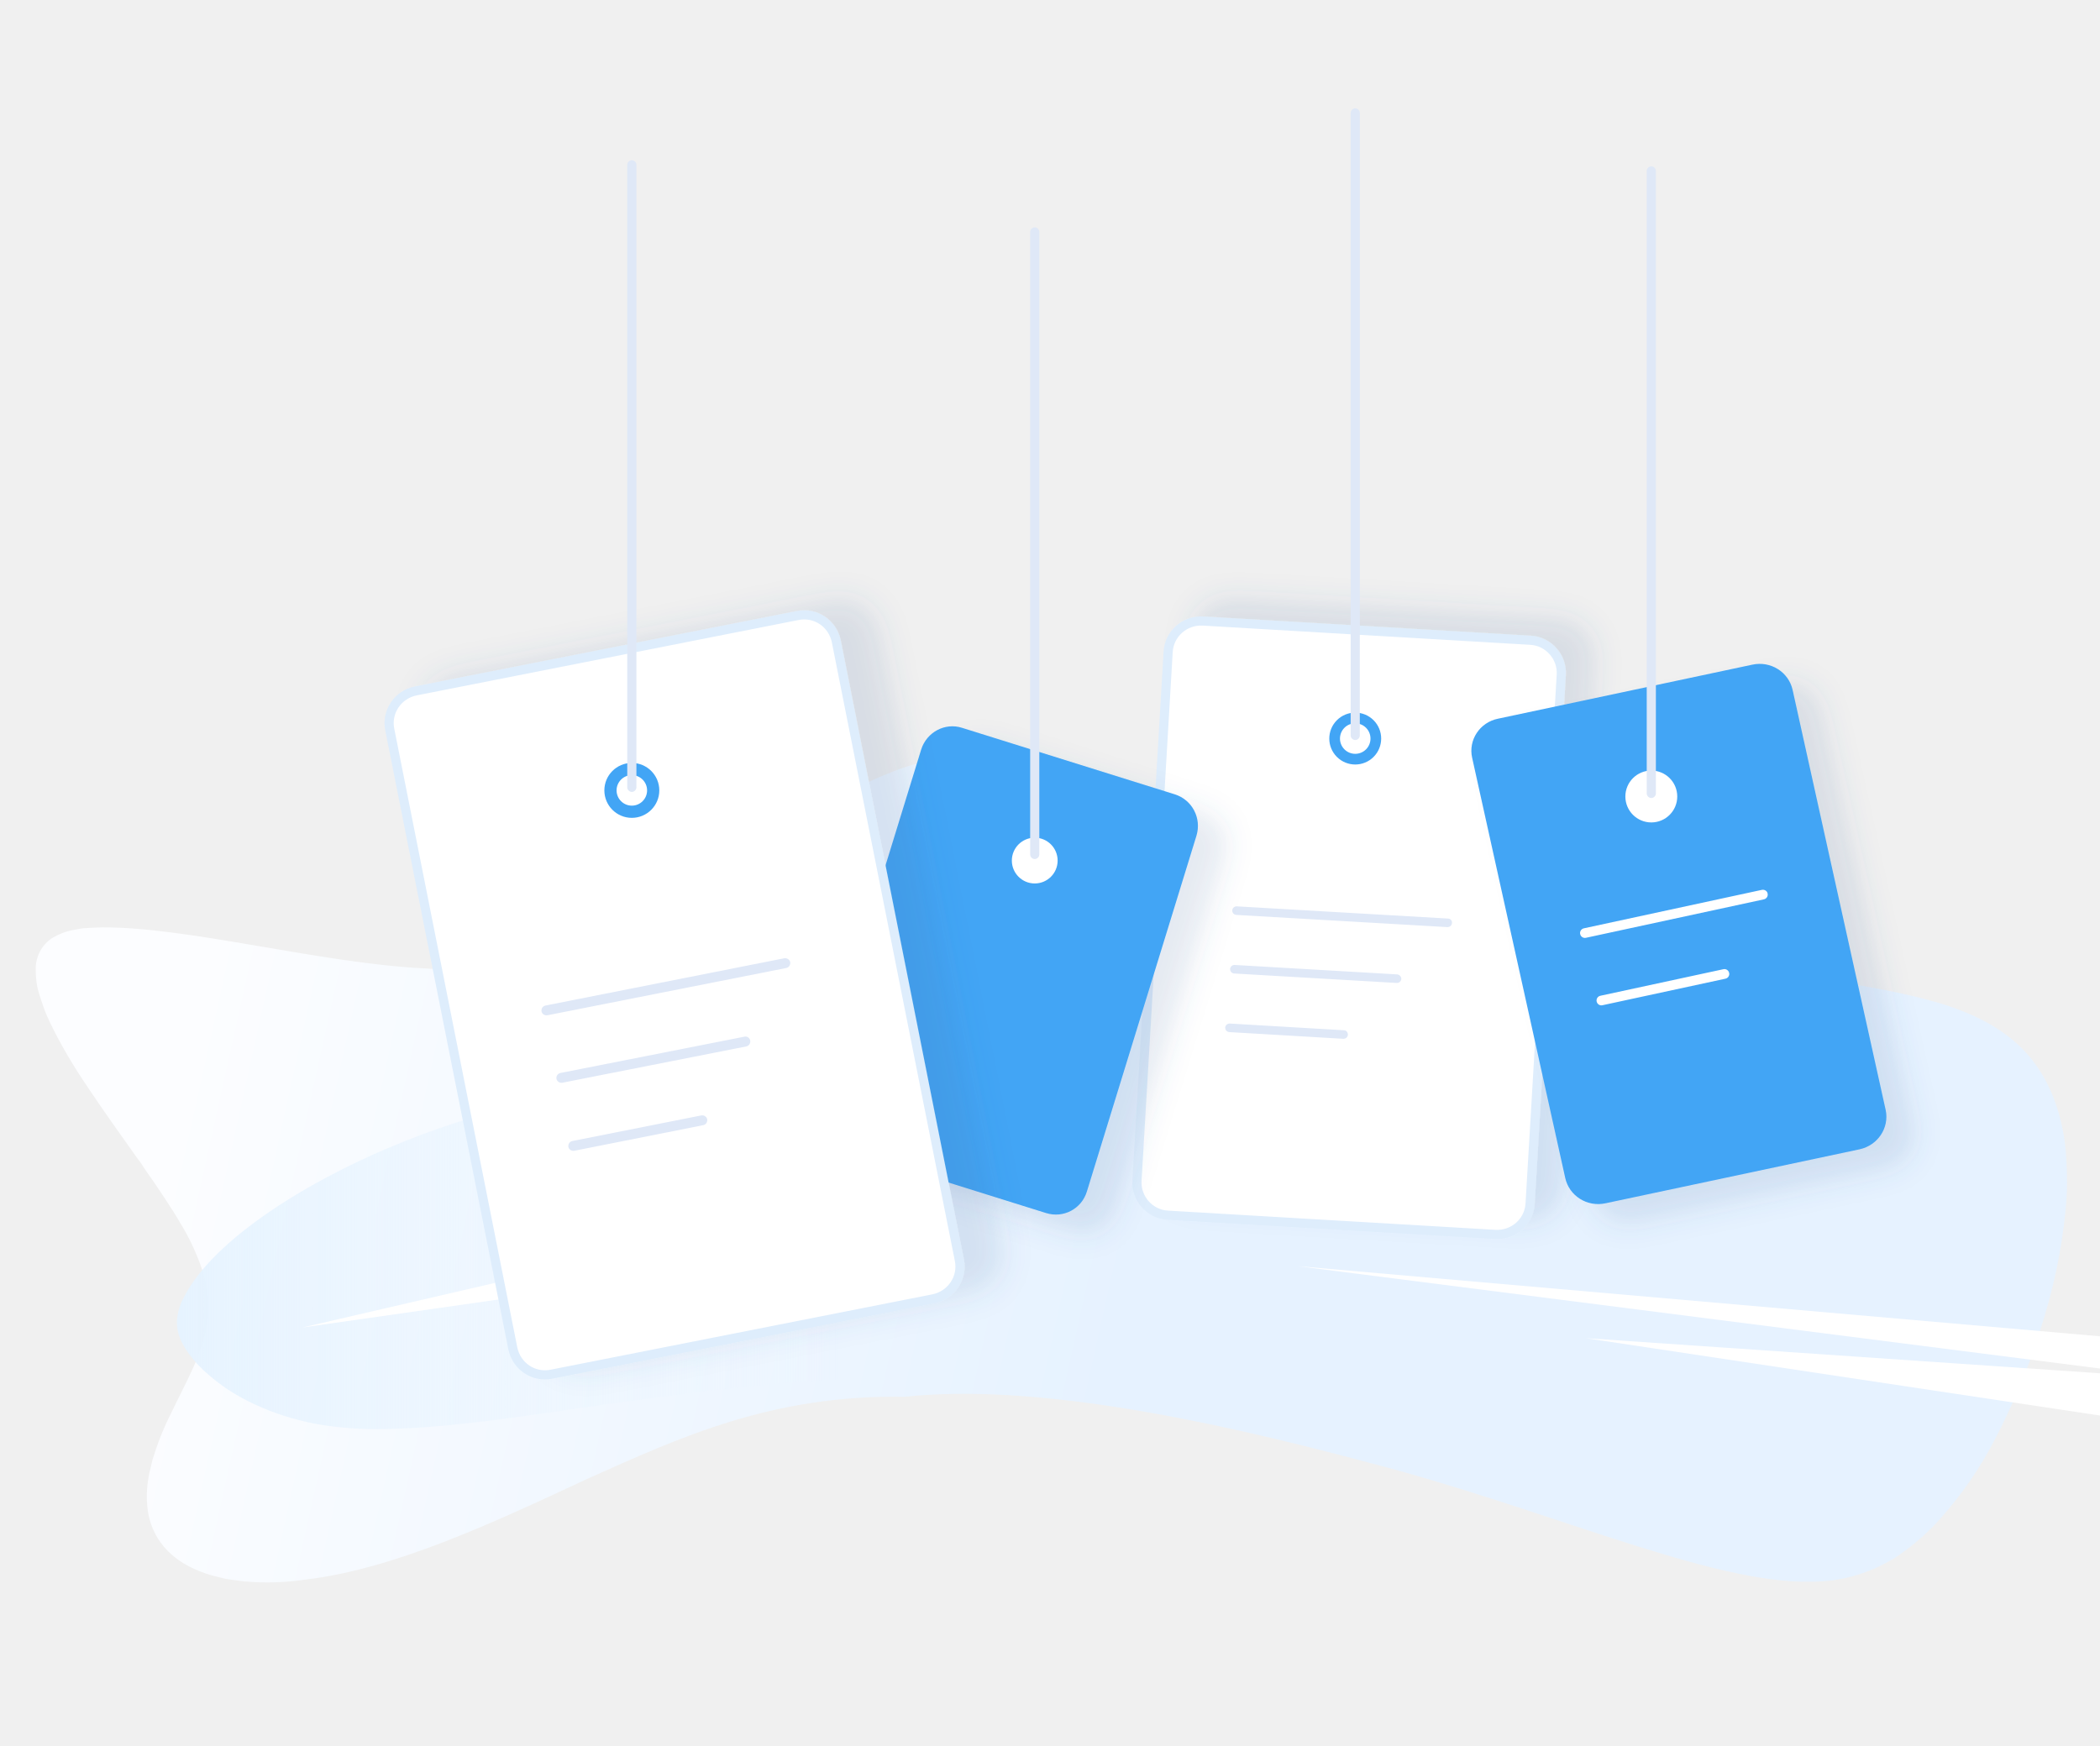
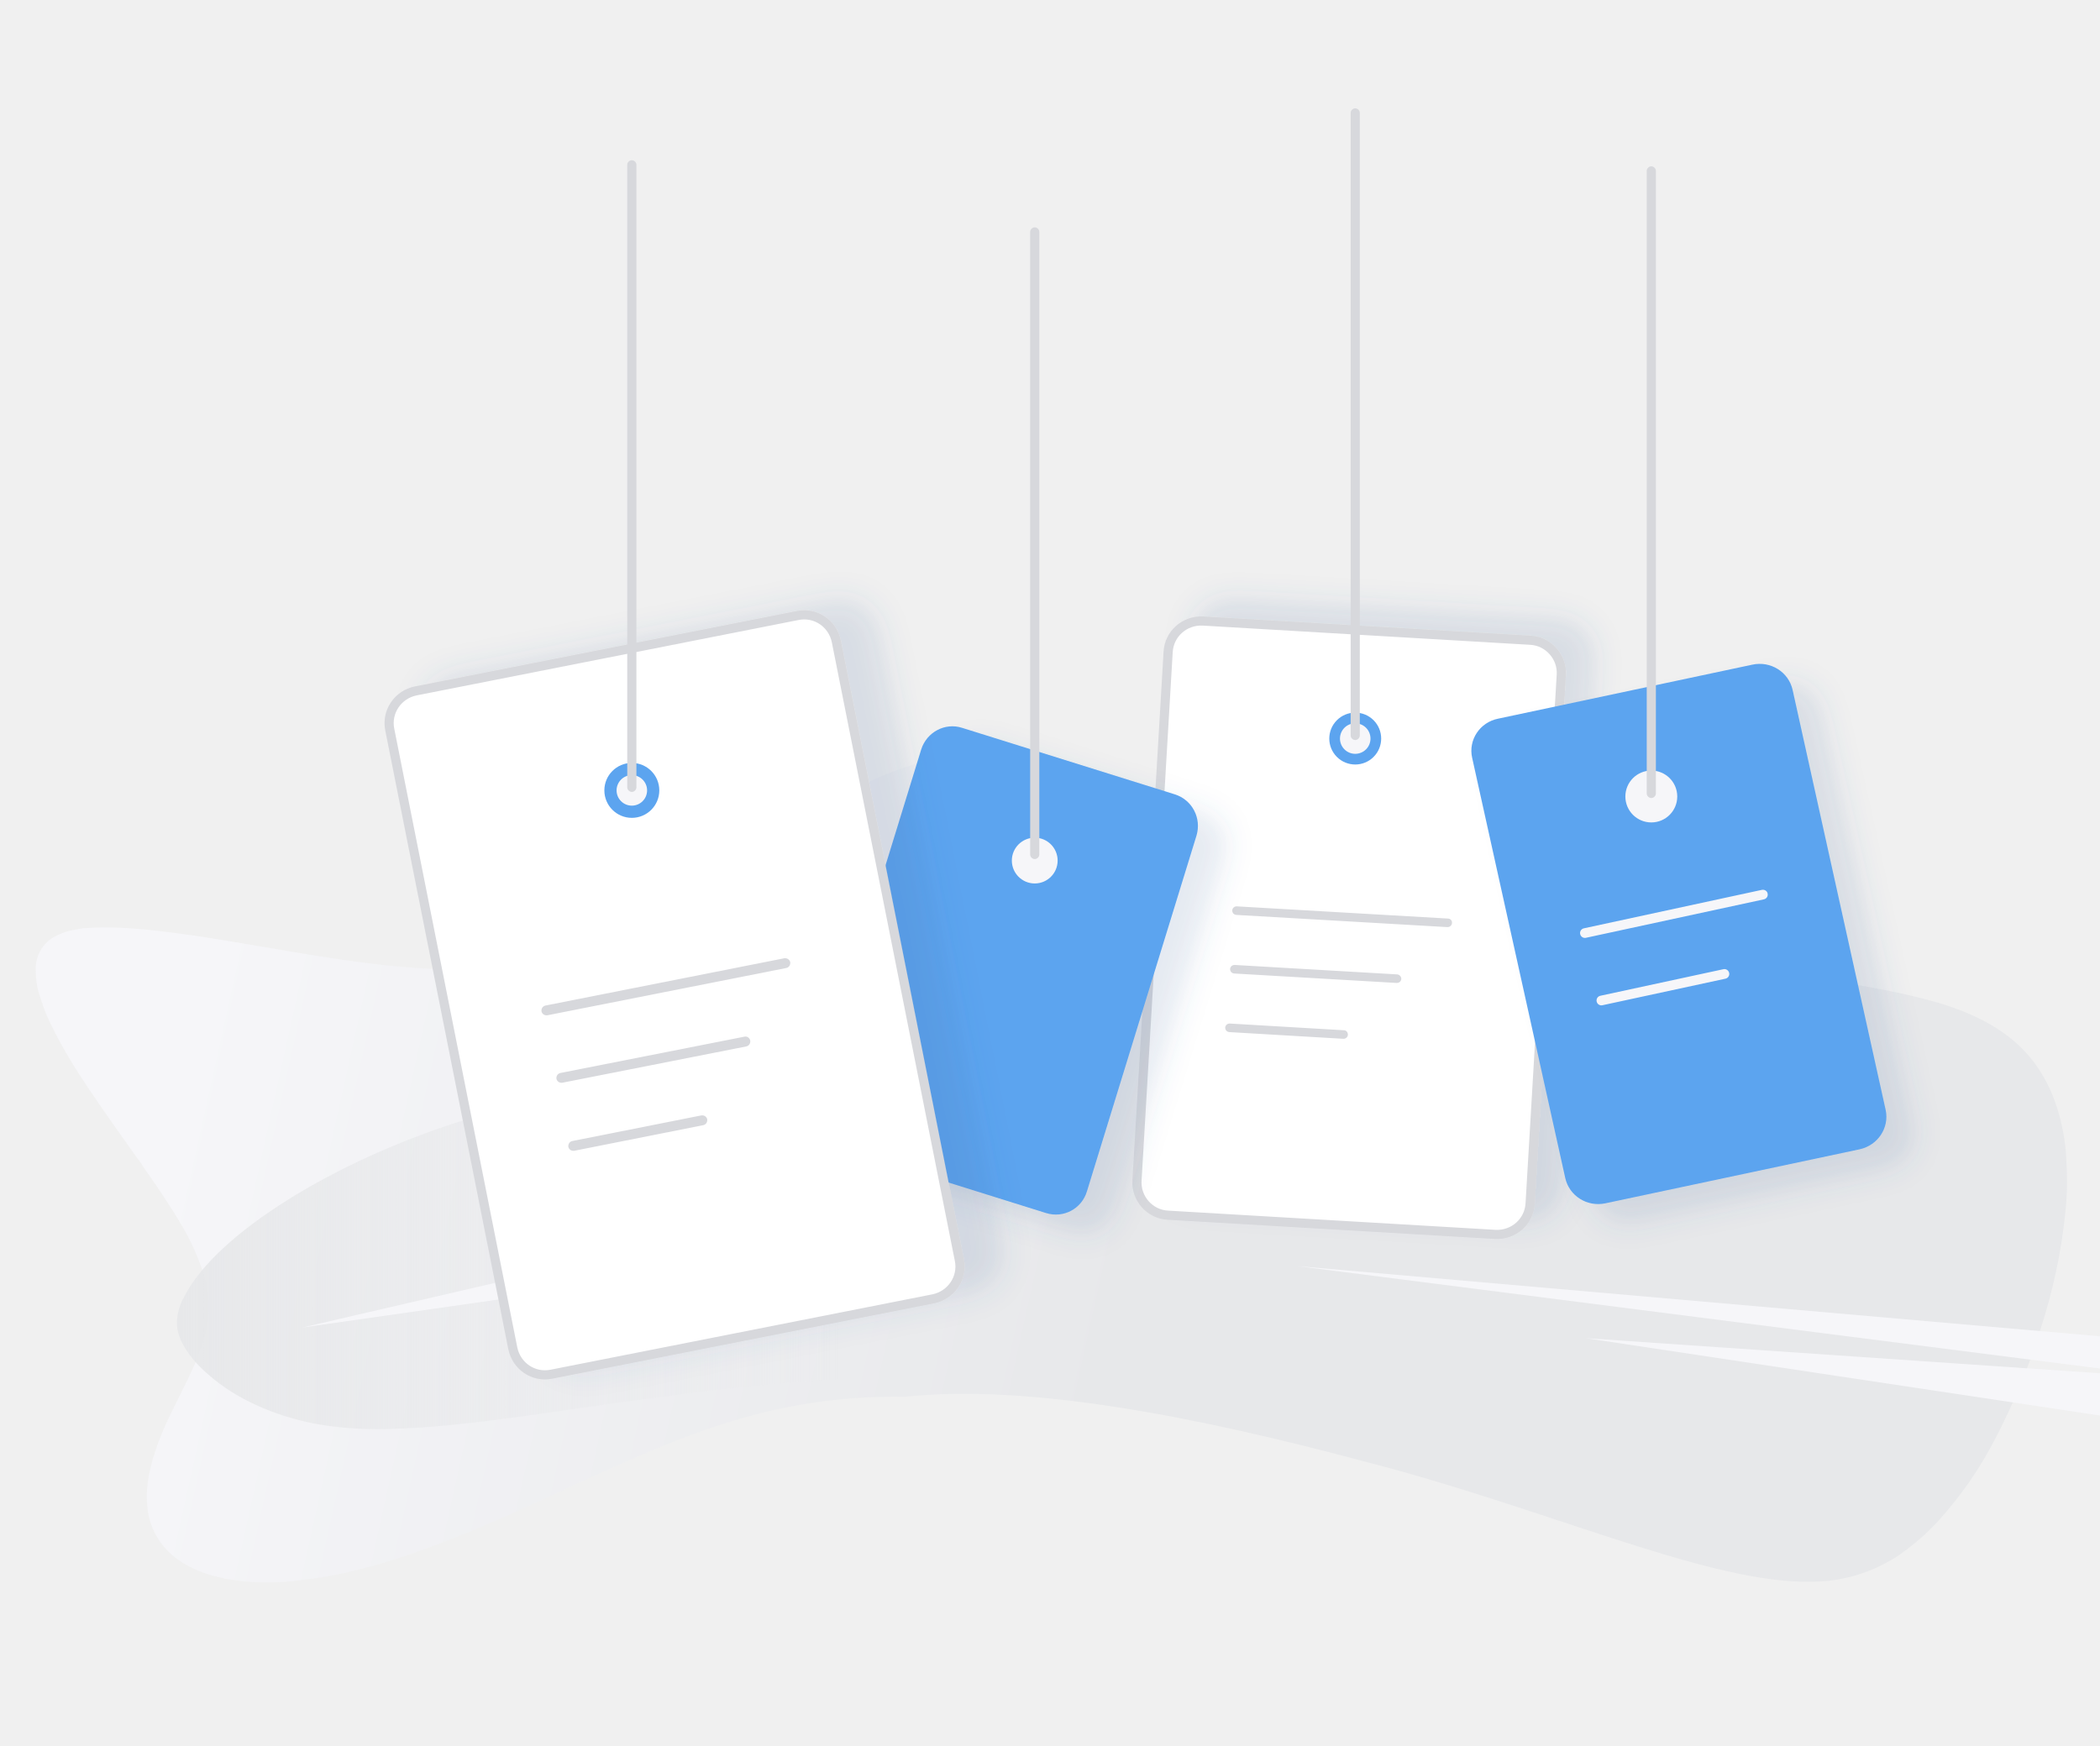
<svg xmlns="http://www.w3.org/2000/svg" id="tags" viewBox="0 0 688 572" enable-background="new 0 0 688 572">
-   <style>.st2{fill:#fff}.st2,.st3,.st4,.st5{fill-rule:evenodd;clip-rule:evenodd}.st3{stroke:#deedfc;stroke-width:3;stroke-miterlimit:10;fill:#fff}.st4,.st5{fill:#dfe8f7}.st5{fill:#42a5f5}</style>
+   <style>.st2{fill:#f6f6f9}.st2,.st3,.st4,.st5{fill-rule:evenodd;clip-rule:evenodd}.st3{stroke:#d7d8dc;stroke-width:3;stroke-miterlimit:10;fill:#fff}.st4,.st5{fill:#d7d8dc}.st5{fill:#5CA4EF}</style>
  <defs>
    <filter id="shadow-3" filterUnits="userSpaceOnUse">
      <feOffset result="offset" dx="9.429" dy="-5.665" in="SourceAlpha" />
      <feGaussianBlur result="blur" stdDeviation="4.583" />
      <feFlood result="flood" flood-color="#3d6c9d" flood-opacity=".14" />
      <feComposite result="composite" operator="in" in2="blur" />
      <feBlend result="blend" in="SourceGraphic" />
    </filter>
    <filter id="shadow-2" filterUnits="userSpaceOnUse">
      <feOffset result="offset" dx="9.119" dy="6.151" in="SourceAlpha" />
      <feGaussianBlur result="blur" stdDeviation="4.583" />
      <feFlood result="flood" flood-color="#3d6c9d" flood-opacity=".14" />
      <feComposite result="composite" operator="in" in2="blur" />
      <feBlend result="blend" in="SourceGraphic" />
    </filter>
    <filter id="shadow-1" filterUnits="userSpaceOnUse">
      <feOffset result="offset" dx="12.496" dy="-3.583" in="SourceAlpha" />
      <feGaussianBlur result="blur" stdDeviation="4.796" />
      <feFlood result="flood" flood-color="#3d6c9d" flood-opacity=".14" />
      <feComposite result="composite" operator="in" in2="blur" />
      <feBlend result="blend" in="SourceGraphic" />
    </filter>
    <filter id="shadow-4" filterUnits="userSpaceOnUse">
      <feOffset result="offset" dx="9.119" dy="6.151" in="SourceAlpha" />
      <feGaussianBlur result="blur" stdDeviation="4.583" />
      <feFlood result="flood" flood-color="#3d6c9d" flood-opacity=".14" />
      <feComposite result="composite" operator="in" in2="blur" />
      <feBlend result="blend" in="SourceGraphic" />
    </filter>
  </defs>
  <g id="background_1_">
    <g id="bg">
      <linearGradient id="Ellipse_2_copy_1_" gradientUnits="userSpaceOnUse" x1="57.343" y1="349.937" x2="707.318" y2="493.979">
-         <stop offset=".003" stop-color="#fcfdff" />
-         <stop offset=".483" stop-color="#e6f2ff" />
+         <stop offset=".003" stop-color="#f6f6f9" />
+         <stop offset=".483" stop-color="#e7e8ea" />
      </linearGradient>
      <path id="Ellipse_2_copy" d="M630.3 327.3c11.1 2.8 20.6 6.8 28 12.6 3.7 2.9 6.9 6.3 9.5 10.2 1.3 2 2.5 4 3.5 6.2 1.1 2.2 1.9 4.5 2.7 6.9 1.6 5.1 2.6 10.4 2.9 15.7.2 2.8.3 5.7.3 8.7 0 3-.2 6.1-.5 9.2-1.3 13.2-4.1 26.2-8.2 38.8-2 6.5-4.3 12.8-6.9 18.9-1.2 3-2.5 5.9-3.9 8.8-.7 1.4-1.3 2.8-2 4.2-.7 1.4-1.4 2.7-2.1 4.1-5 9.7-11.2 18.6-18.5 26.7-.8.9-1.7 1.8-2.5 2.6s-1.7 1.6-2.5 2.4c-1.7 1.5-3.4 2.9-5.2 4.3-.9.6-1.8 1.3-2.6 1.9s-1.8 1.2-2.7 1.7c-1.8 1-3.6 2-5.5 2.8-3.7 1.6-7.6 2.8-11.6 3.5-2 .4-4.1.6-6.1.7-1 .1-2.1.1-3.2.1H590c-33.5-.9-84.8-24.3-141.5-39-56.6-15.2-111.6-25.9-152-21.6-43.6-.7-73.5 13.2-104.3 27-30.7 14.3-62.8 29.4-92 32.9-6.7 1-13.5 1.2-20.2.6-.8-.1-1.5-.2-2.3-.3-.8-.1-1.5-.2-2.2-.3-1.5-.2-2.9-.5-4.3-.9-2.6-.6-5.2-1.5-7.6-2.6-9.3-4.2-14.8-11.7-15.4-21.2-.2-2.4-.1-4.8.2-7.1.1-.6.2-1.2.3-1.9.1-.6.2-1.2.4-1.9.3-1.2.6-2.5.9-3.8 1.6-5.2 3.6-10.3 6.1-15.2 4.7-9.9 10.2-19.2 11.8-29 .4-2.5.5-5 .4-7.6-.1-1.3-.2-2.6-.4-3.9-.2-1.3-.5-2.7-.9-4-1.9-6.3-4.6-12.4-8.1-18-.2-.4-.5-.8-.7-1.2-.2-.4-.5-.8-.8-1.3-.5-.8-1-1.7-1.6-2.5-1.1-1.7-2.2-3.5-3.4-5.2-1.2-1.8-2.4-3.6-3.7-5.4-.6-.9-1.3-1.8-1.9-2.8s-1.3-1.9-2-2.8c-5.3-7.5-10.9-15.3-15.9-22.8-4.7-6.9-9-14.1-12.6-21.6-.8-1.7-1.5-3.3-2-4.8s-1.1-3.1-1.5-4.5c-.8-2.5-1.1-5.2-1.1-7.9-.1-4.3 2.1-8.3 5.7-10.5 2.1-1.2 4.4-2.1 6.9-2.5.7-.1 1.4-.3 2.1-.4.7-.1 1.5-.2 2.3-.2 1.6-.1 3.2-.2 4.9-.2 27.8-.2 71.4 11.7 105 13.4 4.3.3 8.6.5 12.8.5 4.2 0 8.3 0 12.3-.2 7.7-.4 15.4-1.4 23-2.9 14.1-3 27.5-8.4 39.6-16.2 23.8-14.5 40.8-35.7 64.1-44.8 5.7-2.4 11.6-4.2 17.7-5.1 3.1-.5 6.3-.8 9.5-1 .8 0 1.6-.1 2.4-.1h2.4c1.6 0 3.3.1 5 .2 3.4.2 6.8.5 10.2 1 3.5.5 7 1.2 10.6 2 1.8.4 3.6.8 5.4 1.3 1.8.5 3.7 1 5.5 1.5 3.7 1.1 7.5 2.3 11.3 3.7 31.1 10.8 67.7 28.5 113.5 41.6 11.5 3.4 23.3 6.4 35.4 9.1 6.1 1.3 12.3 2.6 18.5 3.8 3.1.6 6.3 1.2 9.4 1.7 1.6.3 3.2.5 4.7.8l4.7.8c25.5 4.3 51.7 6.6 73.7 12.3z" fill-rule="evenodd" clip-rule="evenodd" fill="url(#Ellipse_2_copy_1_)" />
      <linearGradient id="SVGID_1_" gradientUnits="userSpaceOnUse" x1="57.782" y1="408.622" x2="481.97" y2="408.622">
-         <stop offset="0" stop-color="#e6f3ff" />
-         <stop offset=".512" stop-color="#ebf6ff" stop-opacity="0" />
+         <stop offset="0" stop-color="#e7e8ea" />
+         <stop offset=".512" stop-color="#e7e8ea" stop-opacity="0" />
      </linearGradient>
      <path d="M292.6 349c53.9 1.4 103.2 4.4 137.4 18.9 34.4 13.6 53.6 38.8 51.8 65.5v.6l-.1.6c0 .4-.1.7-.1 1.1-.1.7-.2 1.4-.4 2.1-.3 1.4-.7 2.7-1.1 4-.9 2.4-2.2 4.7-4 6.6-3.4 3.8-8.3 6.3-15 7.6-13.3 2.7-34.1.8-61.4-1.3-27.1-2.2-60.4-4.4-93.4-3.9-16.5.2-32.8 1-48.1 2.3-7.7.6-15.1 1.4-22.2 2.2-3.6.4-7.1.8-10.5 1.3-3.4.4-6.7.9-9.9 1.3-23.8 3-44.9 6.6-63.5 8.6-8.7 1-17.4 1.6-26.2 1.8-7.7.1-15.4-.4-22.9-1.8-13.7-2.7-25.8-8.3-34.3-15.7-4.3-3.6-7.6-7.6-9.5-11.7-.4-1-.8-2.1-1-3.2-.1-.5-.2-1.1-.2-1.7 0-.6-.1-1.1 0-1.7.2-2.6 1-5.2 2.3-7.5 10.6-21 49.7-44.6 90.3-57.5 41.8-13.7 86-17.5 142-18.5z" fill-rule="evenodd" clip-rule="evenodd" fill="url(#SVGID_1_)" />
    </g>
    <g id="lines">
      <path id="Rectangle_4_copy_3" class="st2" d="M99.1 435l150.2-34.8 5.9 12.5L99.1 435z" />
      <path id="Rectangle_4_copy_3-2" class="st2" d="M425.1 414.9l760.4 66.5 28.7 34.2-789.1-100.7z" />
      <path id="Rectangle_4_copy_5" class="st2" d="M519.5 438.5l760.9 52 26.7 66.5-787.6-118.5z" />
    </g>
  </g>
  <g id="tag3">
    <path filter="url(#shadow-3)" id="bg_2_" class="st3" d="M489.9 404.5l-107.3-6.3c-5.9-.3-10.5-5.5-10.1-11.4l10.2-173.1c.3-6 5.4-10.5 11.4-10.2l107.3 6.3c5.9.3 10.5 5.5 10.1 11.4l-10.2 173.1c-.3 6-5.4 10.5-11.4 10.2z" />
    <path class="st4" d="M474.4 301l-69.2-4c-.8 0-1.4.5-1.5 1.3 0 .8.5 1.4 1.3 1.5l69.2 4c.8 0 1.4-.5 1.5-1.3.1-.8-.5-1.5-1.3-1.5zM457.8 319.3l-53.3-3.1c-.8 0-1.4.5-1.5 1.3 0 .8.5 1.4 1.3 1.5l53.3 3.1c.8 0 1.4-.5 1.5-1.3 0-.8-.6-1.4-1.3-1.5zM440.3 337.6l-37.4-2.2c-.8 0-1.4.5-1.5 1.3 0 .8.5 1.4 1.3 1.5l37.4 2.2c.8 0 1.4-.5 1.5-1.3 0-.8-.5-1.5-1.3-1.5z" />
    <ellipse transform="rotate(-45.025 444.023 242.009)" class="st5" cx="444" cy="242" rx="8.5" ry="8.5" />
    <ellipse transform="rotate(-45.025 444.023 242.009)" class="st2" cx="444" cy="242" rx="5" ry="5" />
    <path id="line_3_" class="st4" d="M444 242.5c.8 0 1.5-.7 1.5-1.5V37c0-.8-.7-1.5-1.5-1.5s-1.5.7-1.5 1.5v204c0 .8.7 1.5 1.5 1.5z" />
  </g>
  <g id="tag2_1_">
    <path filter="url(#shadow-2)" class="st5" d="M342.7 397.5L273 375.7c-5.7-1.8-8.8-7.8-7.1-13.5l35.9-116.6c1.8-5.7 7.8-8.9 13.4-7.1l69.7 21.8c5.7 1.8 8.8 7.8 7.1 13.5l-35.9 116.6c-1.7 5.7-7.7 8.9-13.4 7.1z" />
    <circle class="st2" cx="339" cy="282" r="7.5" />
    <path id="line_2_" class="st4" d="M339 281.5c.8 0 1.5-.7 1.5-1.5V76c0-.8-.7-1.5-1.5-1.5s-1.5.7-1.5 1.5v204c0 .8.7 1.5 1.5 1.5z" />
  </g>
  <g id="tag1_1_">
    <path filter="url(#shadow-1)" id="bg_1_" class="st3" d="M305.8 425.6l-125.1 24.7c-5.9 1.2-11.5-2.6-12.7-8.5l-40.3-202.7c-1.2-5.8 2.6-11.5 8.5-12.7l125.1-24.7c5.9-1.2 11.5 2.6 12.7 8.5l40.3 202.7c1.2 5.9-2.7 11.5-8.5 12.7z" />
    <path class="st4" d="M257 314l-78.3 15.5c-.9.2-1.4 1-1.3 1.9.2.9 1 1.4 1.9 1.3l78.3-15.5c.9-.2 1.4-1 1.3-1.9-.2-.9-1.1-1.4-1.9-1.3zM243.9 339.7l-60.3 11.9c-.9.2-1.4 1-1.3 1.9.2.9 1 1.4 1.9 1.3l60.3-11.9c.9-.2 1.4-1 1.3-1.9-.2-.9-1-1.5-1.9-1.3zM229.8 365.5l-42.3 8.4c-.9.2-1.4 1-1.3 1.9.2.9 1 1.4 1.9 1.3l42.3-8.4c.9-.2 1.4-1 1.3-1.9-.2-.9-1-1.4-1.9-1.3z" />
    <circle class="st5" cx="207" cy="259" r="9" />
    <circle class="st2" cx="207" cy="259" r="5" />
    <path id="line_1_" class="st4" d="M207 259.5c.8 0 1.5-.7 1.5-1.5V54c0-.8-.7-1.5-1.5-1.5s-1.5.7-1.5 1.5v204c0 .8.7 1.5 1.5 1.5z" />
  </g>
  <g id="tag4">
    <path filter="url(#shadow-4)" class="st5" d="M609.3 376.6L526 394.3c-6 1.3-11.9-2.4-13.2-8.3l-30.5-137.7c-1.3-5.8 2.5-11.6 8.5-12.8l83.3-17.7c6-1.3 11.9 2.4 13.2 8.3l30.5 137.7c1.2 5.8-2.6 11.5-8.5 12.8z" />
    <circle class="st2" cx="541" cy="261" r="8.5" />
    <path class="st2" d="M577.2 291.6l-58.3 12.6c-.9.2-1.4 1.1-1.2 1.9.2.9 1.1 1.4 1.9 1.2l58.3-12.6c.9-.2 1.4-1.1 1.2-1.9-.1-.8-1-1.4-1.9-1.2zM564.6 317.6l-40.3 8.7c-.9.2-1.4 1.1-1.2 1.9.2.9 1.1 1.4 1.9 1.2l40.3-8.7c.9-.2 1.4-1.1 1.2-1.9-.2-.9-1.1-1.4-1.9-1.2z" />
    <path id="line_4_" class="st4" d="M541 261.5c.8 0 1.5-.7 1.5-1.5V56c0-.8-.7-1.5-1.5-1.5s-1.5.7-1.5 1.5v204c0 .8.7 1.5 1.5 1.5z" />
  </g>
</svg>
